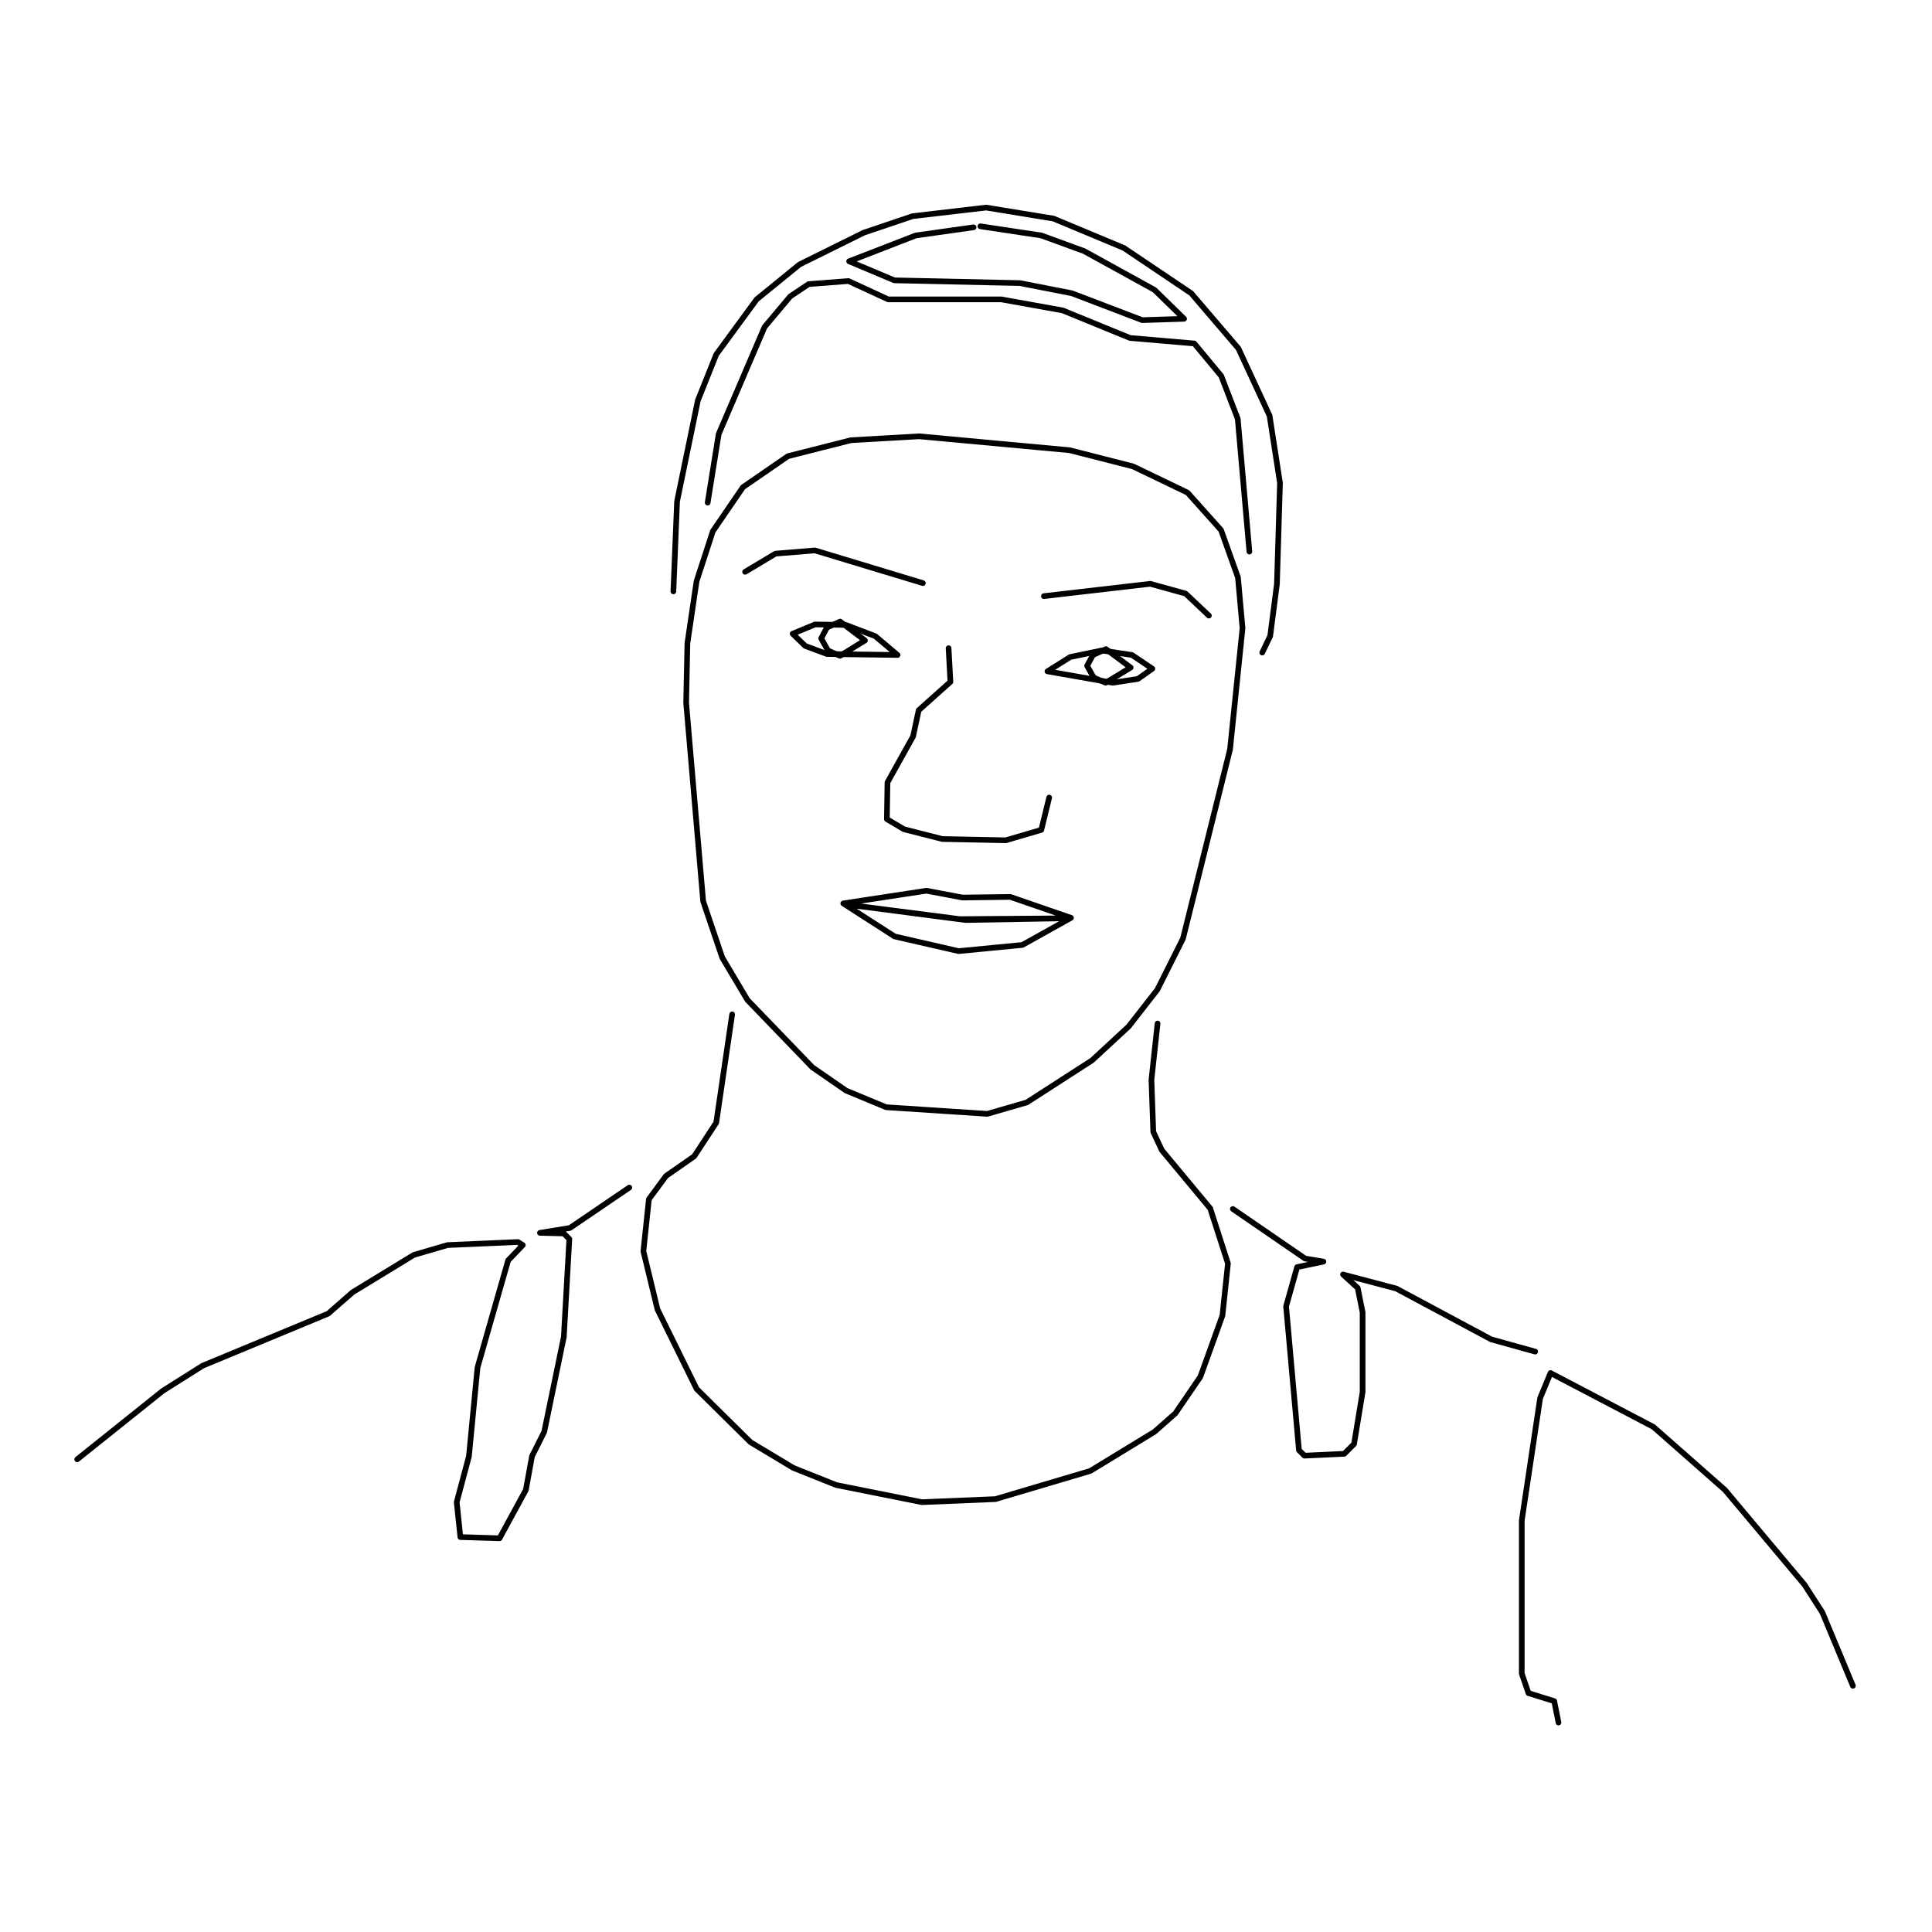
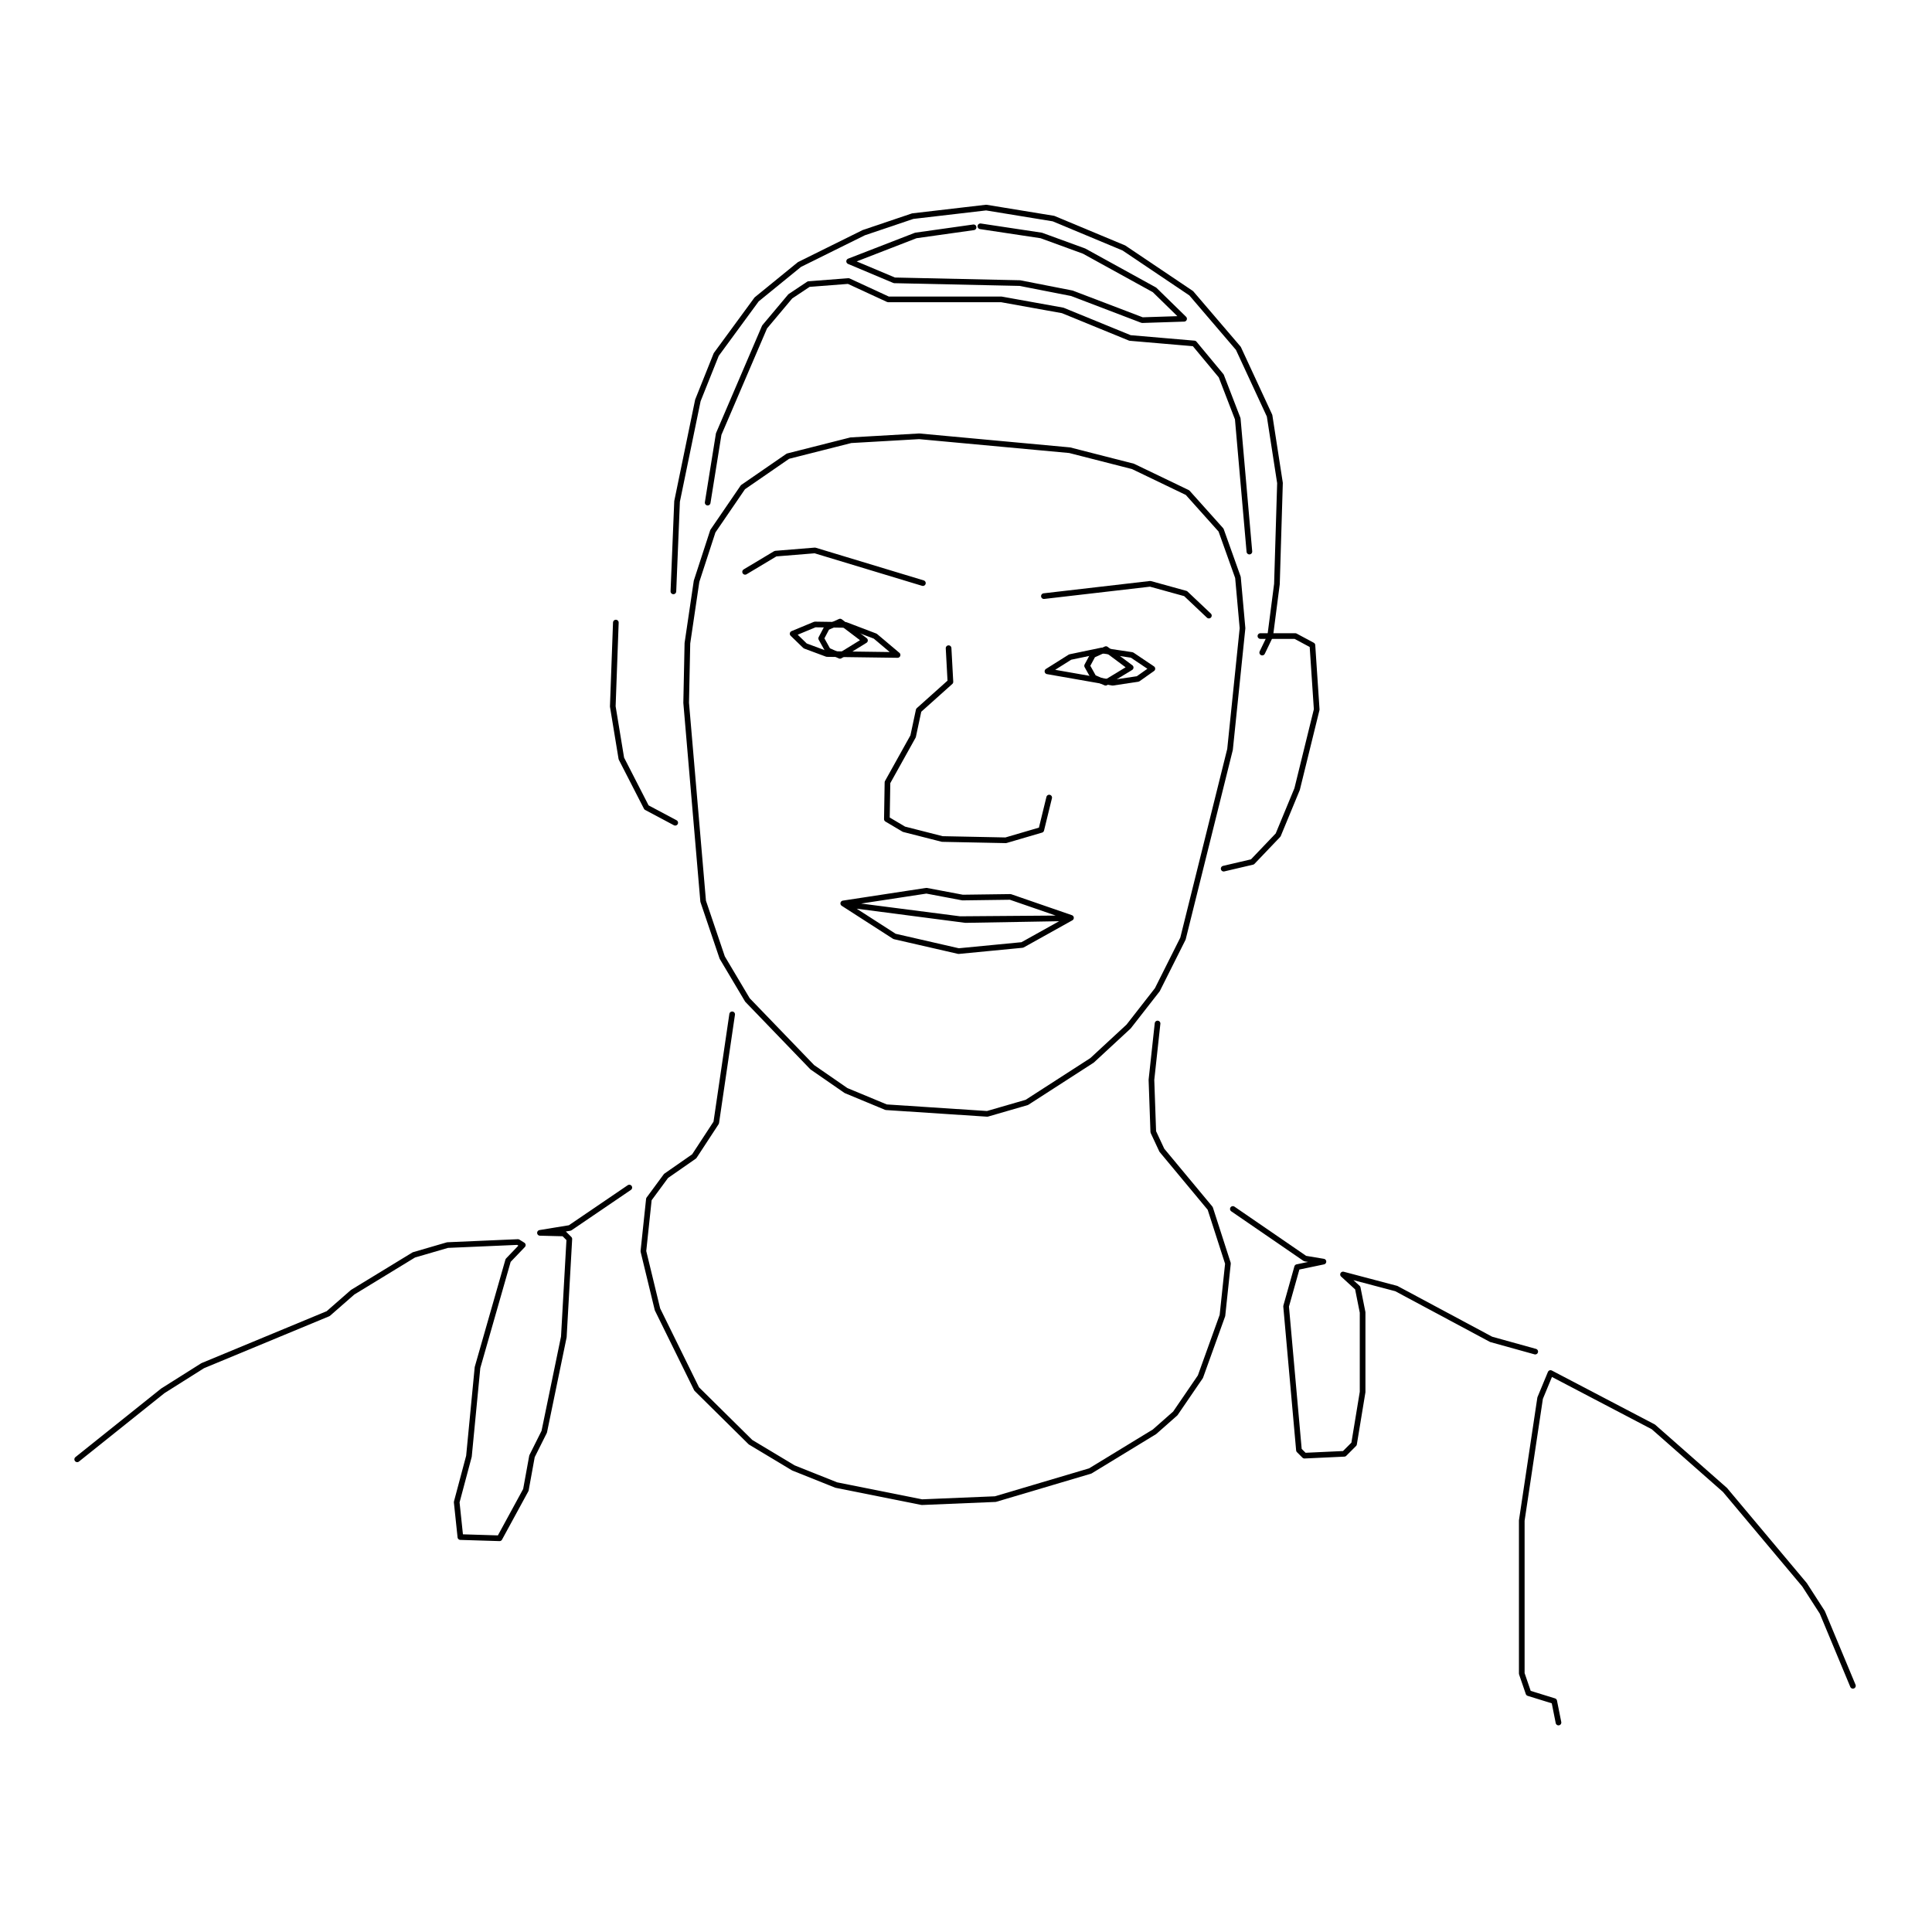
<svg xmlns="http://www.w3.org/2000/svg" viewBox="0 0 1024 1024" fill="none">
  <polyline points="450.98,233.33 417.63,241.78 393.78,258.22 377.83,281.54 369.19,308.08 364.34,340.92 363.68,372.51 372.69,477.68 382.79,507.52 396.15,529.99 430.54,565.67 448.41,578.02 469.67,586.85 523.28,590.37 544.24,584.30 578.81,562.01 598.19,544.08 613.42,524.56 627.00,497.48 651.94,397.21 658.56,332.97 656.14,306.04 647.18,280.95 629.41,261.10 600.50,247.20 566.94,238.62 487.19,231.25 450.98,233.33" stroke="#000000" stroke-width="3" stroke-linecap="round" stroke-linejoin="round" />
  <polyline points="375.08,266.40 380.92,230.06 405.25,173.29 418.88,157.06 428.61,150.58 449.70,148.95 470.78,158.69 530.80,158.69 563.25,164.53 598.93,179.13 633.00,182.05 647.27,199.24 656.03,221.95 662.20,292.35" stroke="#000000" stroke-width="3" stroke-linecap="round" stroke-linejoin="round" />
  <polyline points="640.73,326.28 628.38,314.61 609.64,309.43 553.29,315.96" stroke="#000000" stroke-width="3" stroke-linecap="round" stroke-linejoin="round" />
  <polyline points="502.77,343.55 503.74,361.40 486.92,376.45 483.97,390.27 470.38,414.68 470.06,434.15 479.12,439.52 499.42,444.69 533.09,445.37 551.90,439.86 556.09,422.73" stroke="#000000" stroke-width="3" stroke-linecap="round" stroke-linejoin="round" />
  <polyline points="562.37,486.75 508.76,487.16 452.35,479.89 511.76,487.63 562.37,486.75 567.64,486.48 535.50,475.38 510.18,475.72 491.03,472.10 446.94,478.83 474.12,496.32 508.08,504.11 541.86,500.85 567.64,486.48" stroke="#000000" stroke-width="3" stroke-linecap="round" stroke-linejoin="round" />
  <polyline points="613.53,542.48 610.29,572.33 611.26,599.91 615.80,609.64 641.43,640.46 650.84,669.66 647.92,697.23 636.24,729.68 622.94,749.14 611.91,758.87 577.85,779.64 527.56,794.56 488.63,796.18 443.21,787.10 420.50,778.02 397.79,764.39 369.24,736.17 348.48,693.99 341.01,663.17 343.93,635.59 353.02,623.26 367.94,612.88 379.62,595.04 388.06,537.62" stroke="#000000" stroke-width="3" stroke-linecap="round" stroke-linejoin="round" />
-   <polyline points="333.55,629.43 302.08,650.84 286.19,653.44 298.84,653.76 301.76,656.68 298.84,708.59 288.46,758.87 281.97,771.85 278.72,789.70 264.77,815.32 244.01,814.68 242.06,796.18 248.55,771.85 253.09,724.81 269.32,668.04 277.10,659.92 274.51,658.30 237.20,659.92 219.35,665.12 186.91,684.91 173.93,696.26 107.43,723.84 86.34,737.14 40.92,773.47" stroke="#000000" stroke-width="3" stroke-linecap="round" stroke-linejoin="round" />
+   <polyline points="357.88,436.07 342.64,427.96 329.33,402.01 324.79,374.43 326.41,329.98" stroke="#000000" stroke-width="3" stroke-linecap="round" stroke-linejoin="round" />
  <polyline points="356.91,313.44 358.86,265.75 369.89,212.22 379.62,187.89 401.03,158.69 423.74,140.19 457.81,123.32 483.76,114.56 522.69,110.02 558.38,115.86 595.69,131.43 631.38,155.44 656.36,184.64 672.90,220.33 678.42,256.01 676.80,309.54 673.23,337.12 669.01,345.88" stroke="#000000" stroke-width="3" stroke-linecap="round" stroke-linejoin="round" />
+   <polyline points="668.04,337.12 686.53,337.12 695.61,341.99 697.88,376.05 687.50,418.23 677.44,442.56 663.82,456.83 648.57,460.40" stroke="#000000" stroke-width="3" stroke-linecap="round" stroke-linejoin="round" />
  <polyline points="610.78,354.43 599.95,347.15 583.93,344.76 567.20,348.25 555.17,355.82 589.68,361.87 603.11,359.85 610.78,354.43" stroke="#000000" stroke-width="3" stroke-linecap="round" stroke-linejoin="round" />
  <polyline points="599.28,353.81 586.18,344.04 579.25,347.20 576.19,352.89 579.67,359.14 586.01,361.86 599.28,353.81" stroke="#000000" stroke-width="3" stroke-linecap="round" stroke-linejoin="round" />
  <polyline points="489.15,309.06 431.92,291.74 411.03,293.44 394.92,303.09" stroke="#000000" stroke-width="3" stroke-linecap="round" stroke-linejoin="round" />
  <polyline points="420.11,335.90 431.95,330.98 448.26,331.22 463.90,337.18 475.73,347.15 438.31,346.64 426.77,342.35 420.11,335.90" stroke="#000000" stroke-width="3" stroke-linecap="round" stroke-linejoin="round" />
  <polyline points="458.46,339.44 445.28,329.45 438.30,332.59 435.25,338.36 438.82,344.77 445.22,347.61 458.46,339.44" stroke="#000000" stroke-width="3" stroke-linecap="round" stroke-linejoin="round" />
  <polyline points="516.02,120.48 485.38,124.80 450.06,138.50 474.03,148.59 540.54,150.04 568.11,155.44 605.42,169.68 627.59,168.96 611.91,153.64 574.60,133.09 551.89,124.80 519.63,119.94" stroke="#000000" stroke-width="3" stroke-linecap="round" stroke-linejoin="round" />
  <polyline points="653.44,640.78 691.72,667.06 701.45,668.68 687.50,671.60 681.66,692.37 688.47,768.61 691.39,771.53 712.48,770.55 717.67,765.36 722.21,737.79 722.21,695.61 719.62,682.63 711.83,675.50 740.06,682.96 790.34,709.89 813.70,716.38" stroke="#000000" stroke-width="3" stroke-linecap="round" stroke-linejoin="round" />
  <polyline points="826.03,912.98 823.76,901.62 810.13,897.40 806.57,887.02 806.57,805.92 816.30,741.03 821.81,727.73 876.32,756.28 914.27,789.70 956.45,839.98 965.86,854.58 982.08,893.51" stroke="#000000" stroke-width="3" stroke-linecap="round" stroke-linejoin="round" />
+   <polyline points="333.55,629.43 302.08,650.84 286.19,653.44 298.84,653.76 301.76,656.68 298.84,708.59 288.46,758.87 281.97,771.85 278.72,789.70 264.77,815.32 244.01,814.68 242.06,796.18 248.55,771.85 253.09,724.81 269.32,668.04 277.10,659.92 274.51,658.30 237.20,659.92 219.35,665.12 186.91,684.91 173.93,696.26 107.43,723.84 86.34,737.14 40.92,773.47" stroke="#000000" stroke-width="3" stroke-linecap="round" stroke-linejoin="round" />
</svg>
